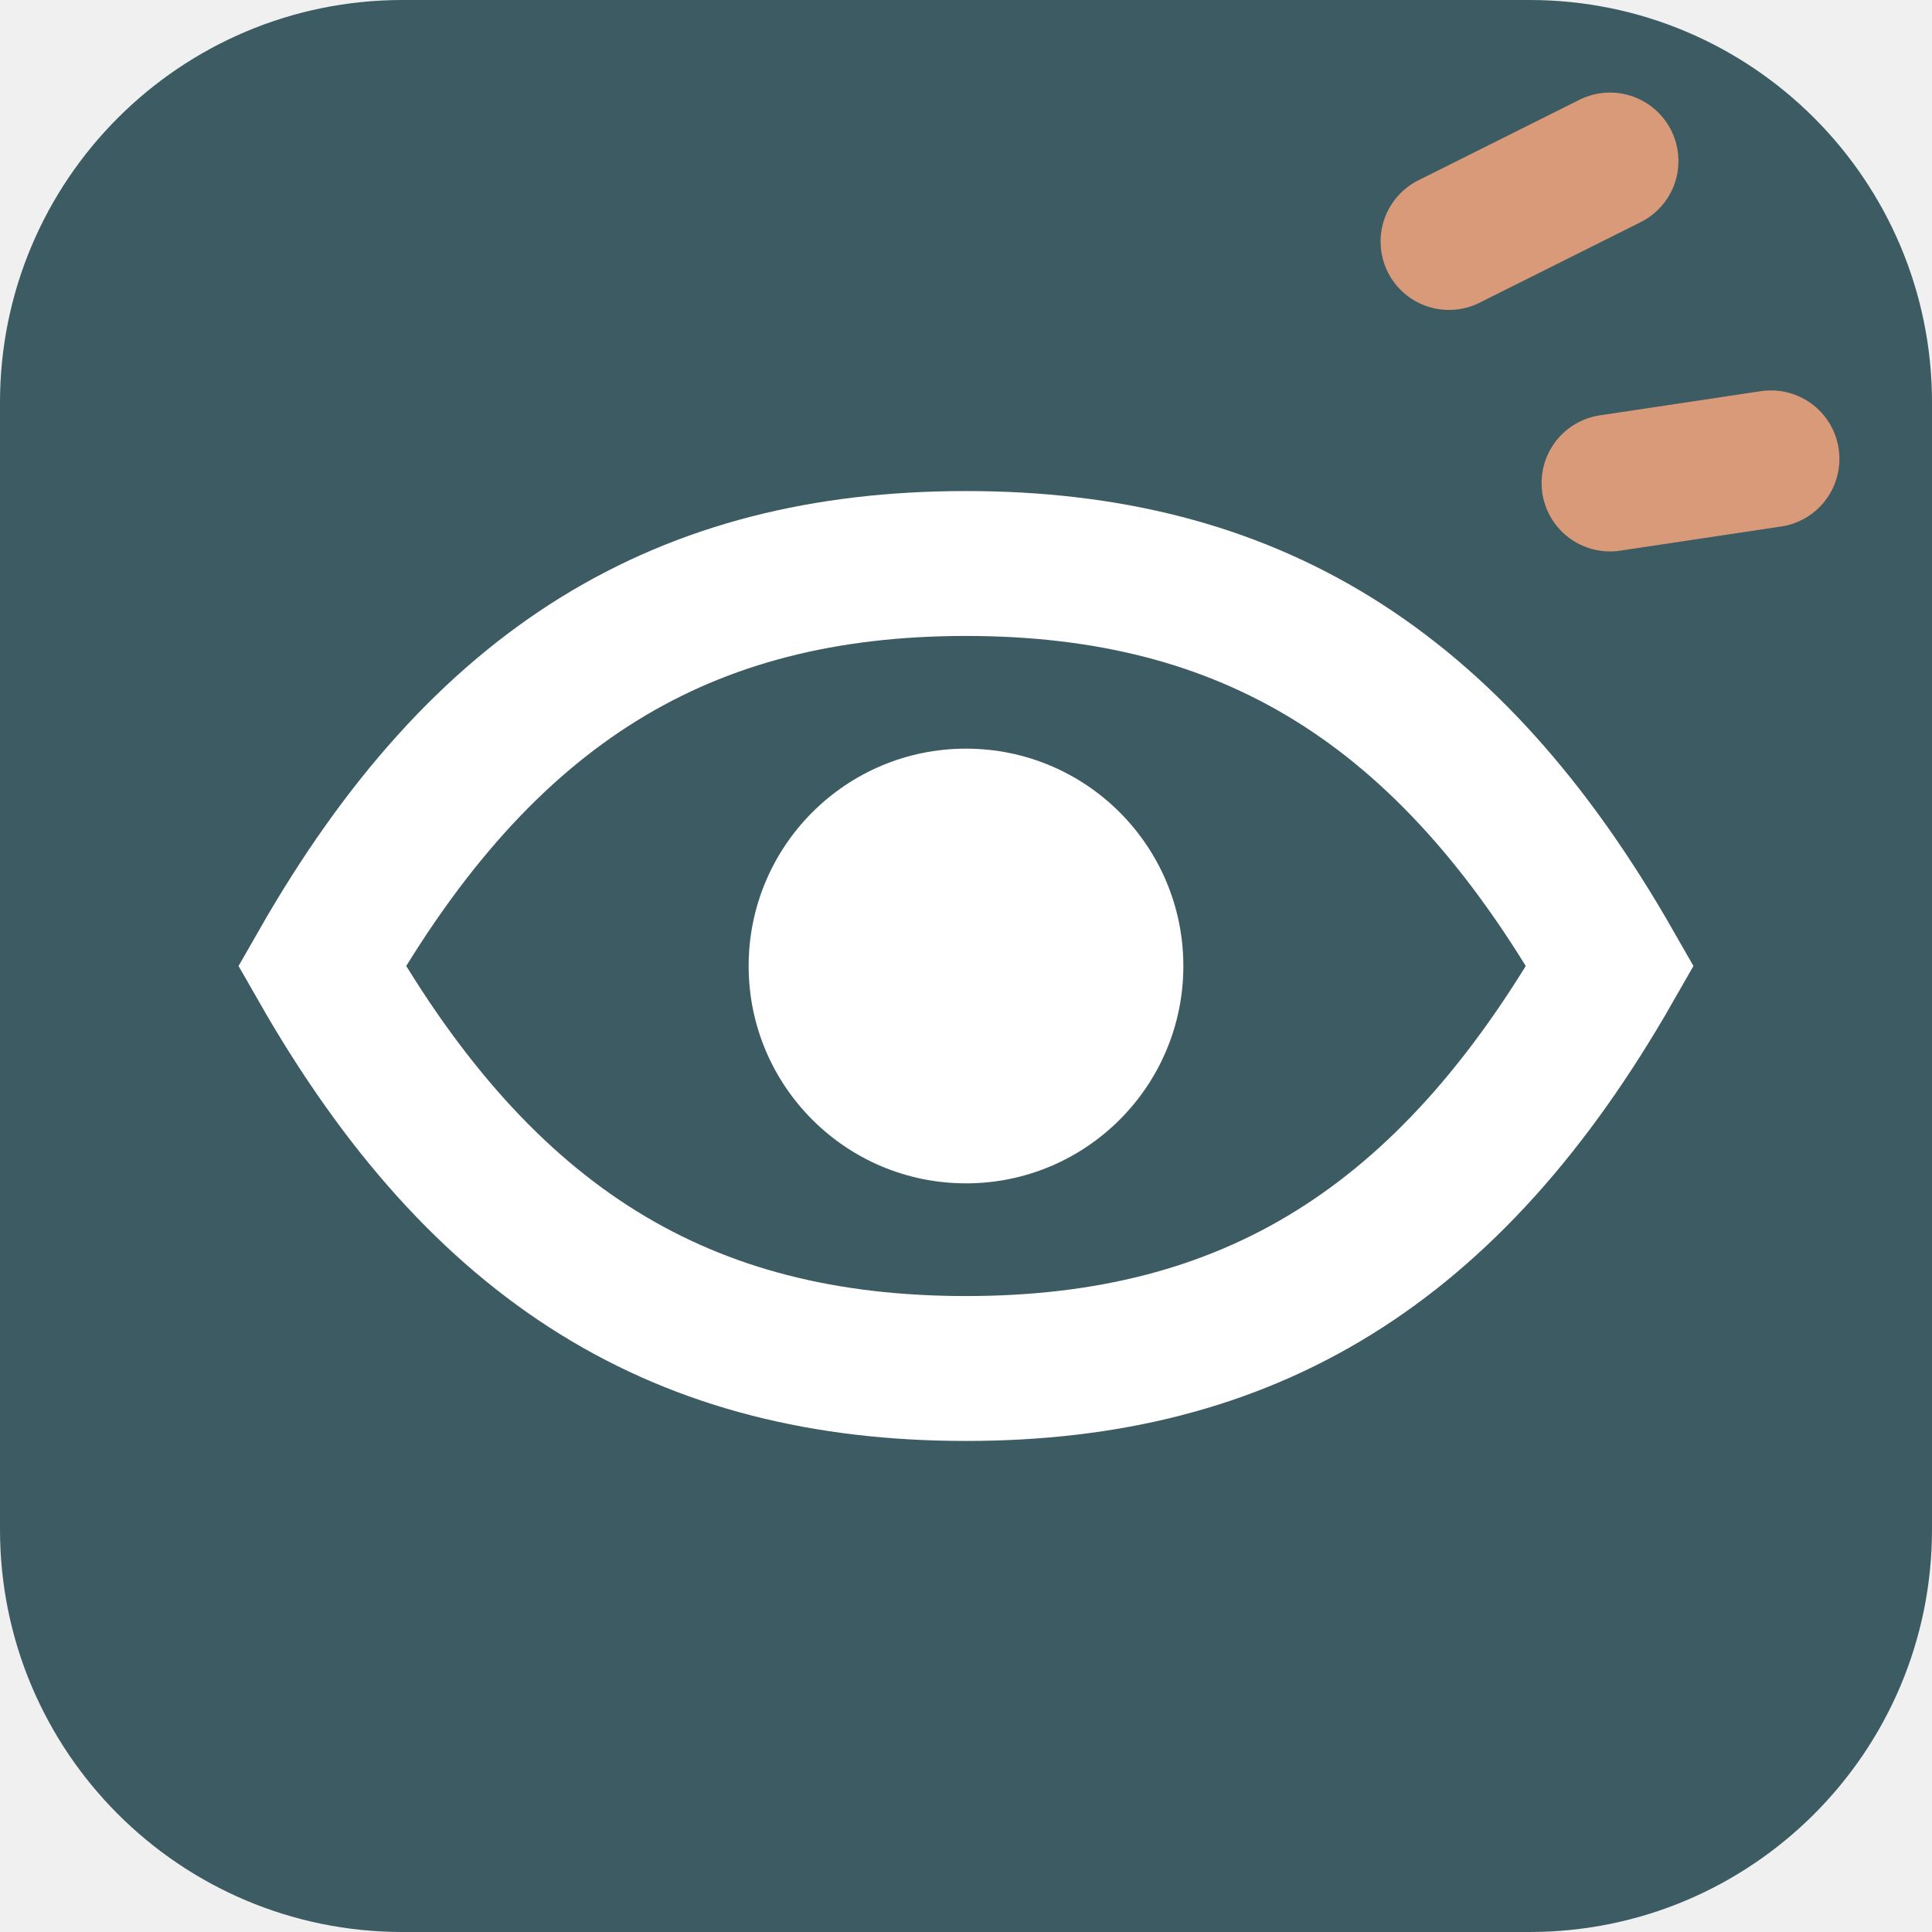
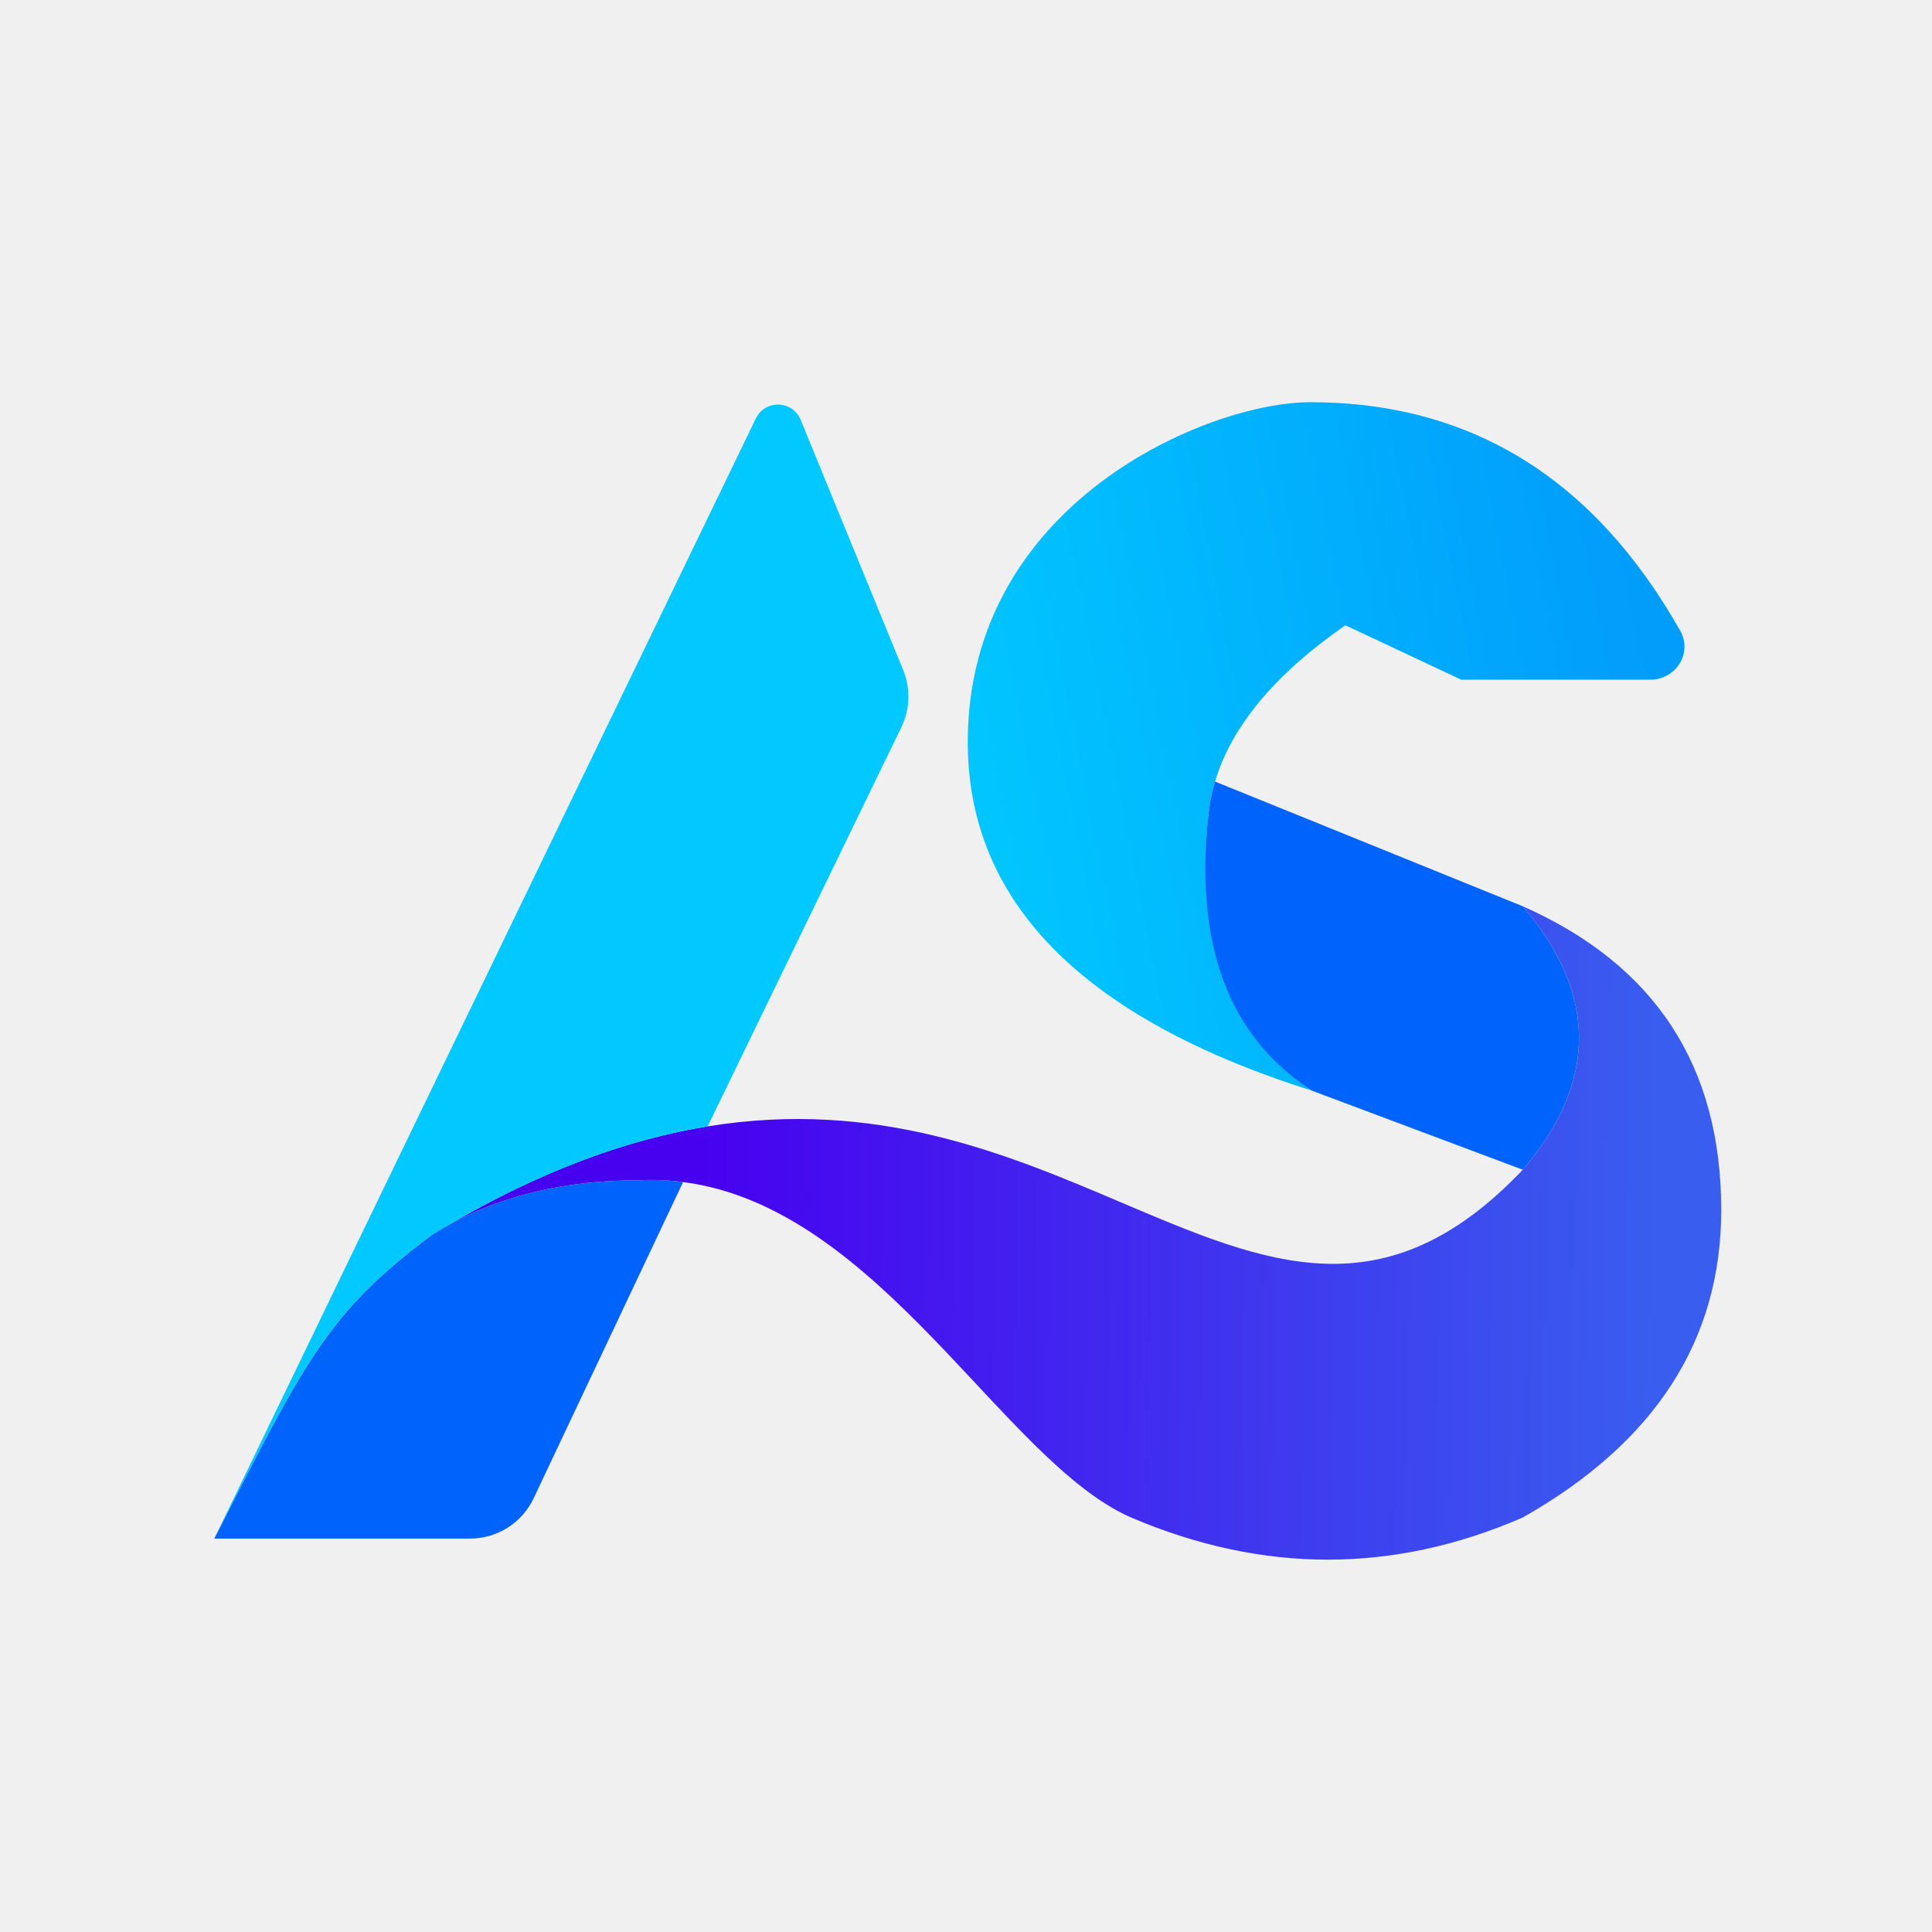
- <svg xmlns="http://www.w3.org/2000/svg" viewBox="0 0 24 24" role="img" aria-label="Piccolo">
-   <rect width="24" height="24" rx="5" fill="#3d5b62" />
-   <path d="M4 12c2-3.5 4.5-5 8-5s6 1.5 8 5c-2 3.5-4.5 5-8 5s-6-1.5-8-5Z" fill="none" stroke="#fff" stroke-width="1.8" />
-   <circle cx="12" cy="12" r="2.7" fill="#fff" />
-   <path d="m18 3 2-1M20 6l2-.3" stroke="#d89a79" stroke-width="1.7" stroke-linecap="round" />
+ <svg xmlns="http://www.w3.org/2000/svg" fill="none" version="1.1" width="550" height="550" viewBox="0 0 550 550">
+   <defs>
+     <linearGradient x1="0.015" y1="0.483" x2="0.941" y2="0.308" id="master_svg0_8_2390">
+       <stop offset="0%" stop-color="#01C5FF" stop-opacity="1" />
+       <stop offset="100%" stop-color="#019DFB" stop-opacity="1" />
+     </linearGradient>
+     <linearGradient x1="0.211" y1="0.387" x2="0.952" y2="0.391" id="master_svg1_8_1638">
+       <stop offset="0%" stop-color="#4701EF" stop-opacity="1" />
+       <stop offset="100%" stop-color="#395EEF" stop-opacity="1" />
+     </linearGradient>
+   </defs>
+   <g>
+     <g />
+     <g>
+       <g>
+         <path d="M275.5,211.25Q275.5,279.5,373.5,310.5Q338.5,287.5,344,232Q344.497,227.194,345.9,222.498Q352.966,198.857,383,178L416,193.5L469.774,193.5C477.096,193.5,481.922,185.916,478.315,179.543Q441.507,114.5,373,114.5C344,114.5,275.5,143,275.5,211.25Z" fill="url(#master_svg0_8_2390)" fill-opacity="1" />
+       </g>
+       <g>
+         <path d="M344,232Q338,287.5,373.5,310.5L433.5,333Q449.499,314.25,449.499,295.5Q449.499,276.75,433.5,258L345.9,222.498Q344.497,227.194,344,232Z" fill="#0064FC" fill-opacity="1" />
+       </g>
+       <g>
+         <path d="M123,351.5C124.39,350.657,125.773,349.832,127.148,349.027Q125.039,350.21,123,351.5ZM127.148,349.027Q150.372,336,182,336C186.269,335.798,190.421,335.981,194.464,336.502C250.549,343.733,285.622,416.143,322,432Q350.125,444,378,444Q405.875,444,433.5,432Q490,400,490,344.5Q490,283,433.5,258Q449.5,276.75,449.5,295.5Q449.5,314.25,433.5,333C394.317,374.257,360.66,359.947,319.45,342.425C286.952,328.608,249.757,312.793,201.453,320.659C179.241,324.276,154.681,332.9,127.148,349.027Z" fill="url(#master_svg1_8_1638)" fill-opacity="1" />
+       </g>
+       <g>
+         <path d="M61,438L133.831,438C141.566,438,148.608,433.539,151.913,426.545L194.464,336.502C190.421,335.981,186.269,335.798,182,336Q147.5,336,123,351.5C93.5,373.5,87,387,61,438Z" fill="#0064FC" fill-opacity="1" />
+       </g>
+       <g>
+         <path d="M61,438C87,387,93.5,373.5,123,351.5C152.221,333.774,178.132,324.457,201.453,320.659L256.597,207.041C259.081,201.924,259.268,195.992,257.112,190.728L227.948,119.523C225.653,113.919,217.805,113.677,215.169,119.13L61,438Z" fill="#01C8FF" fill-opacity="1" />
+       </g>
+     </g>
+   </g>
</svg>
